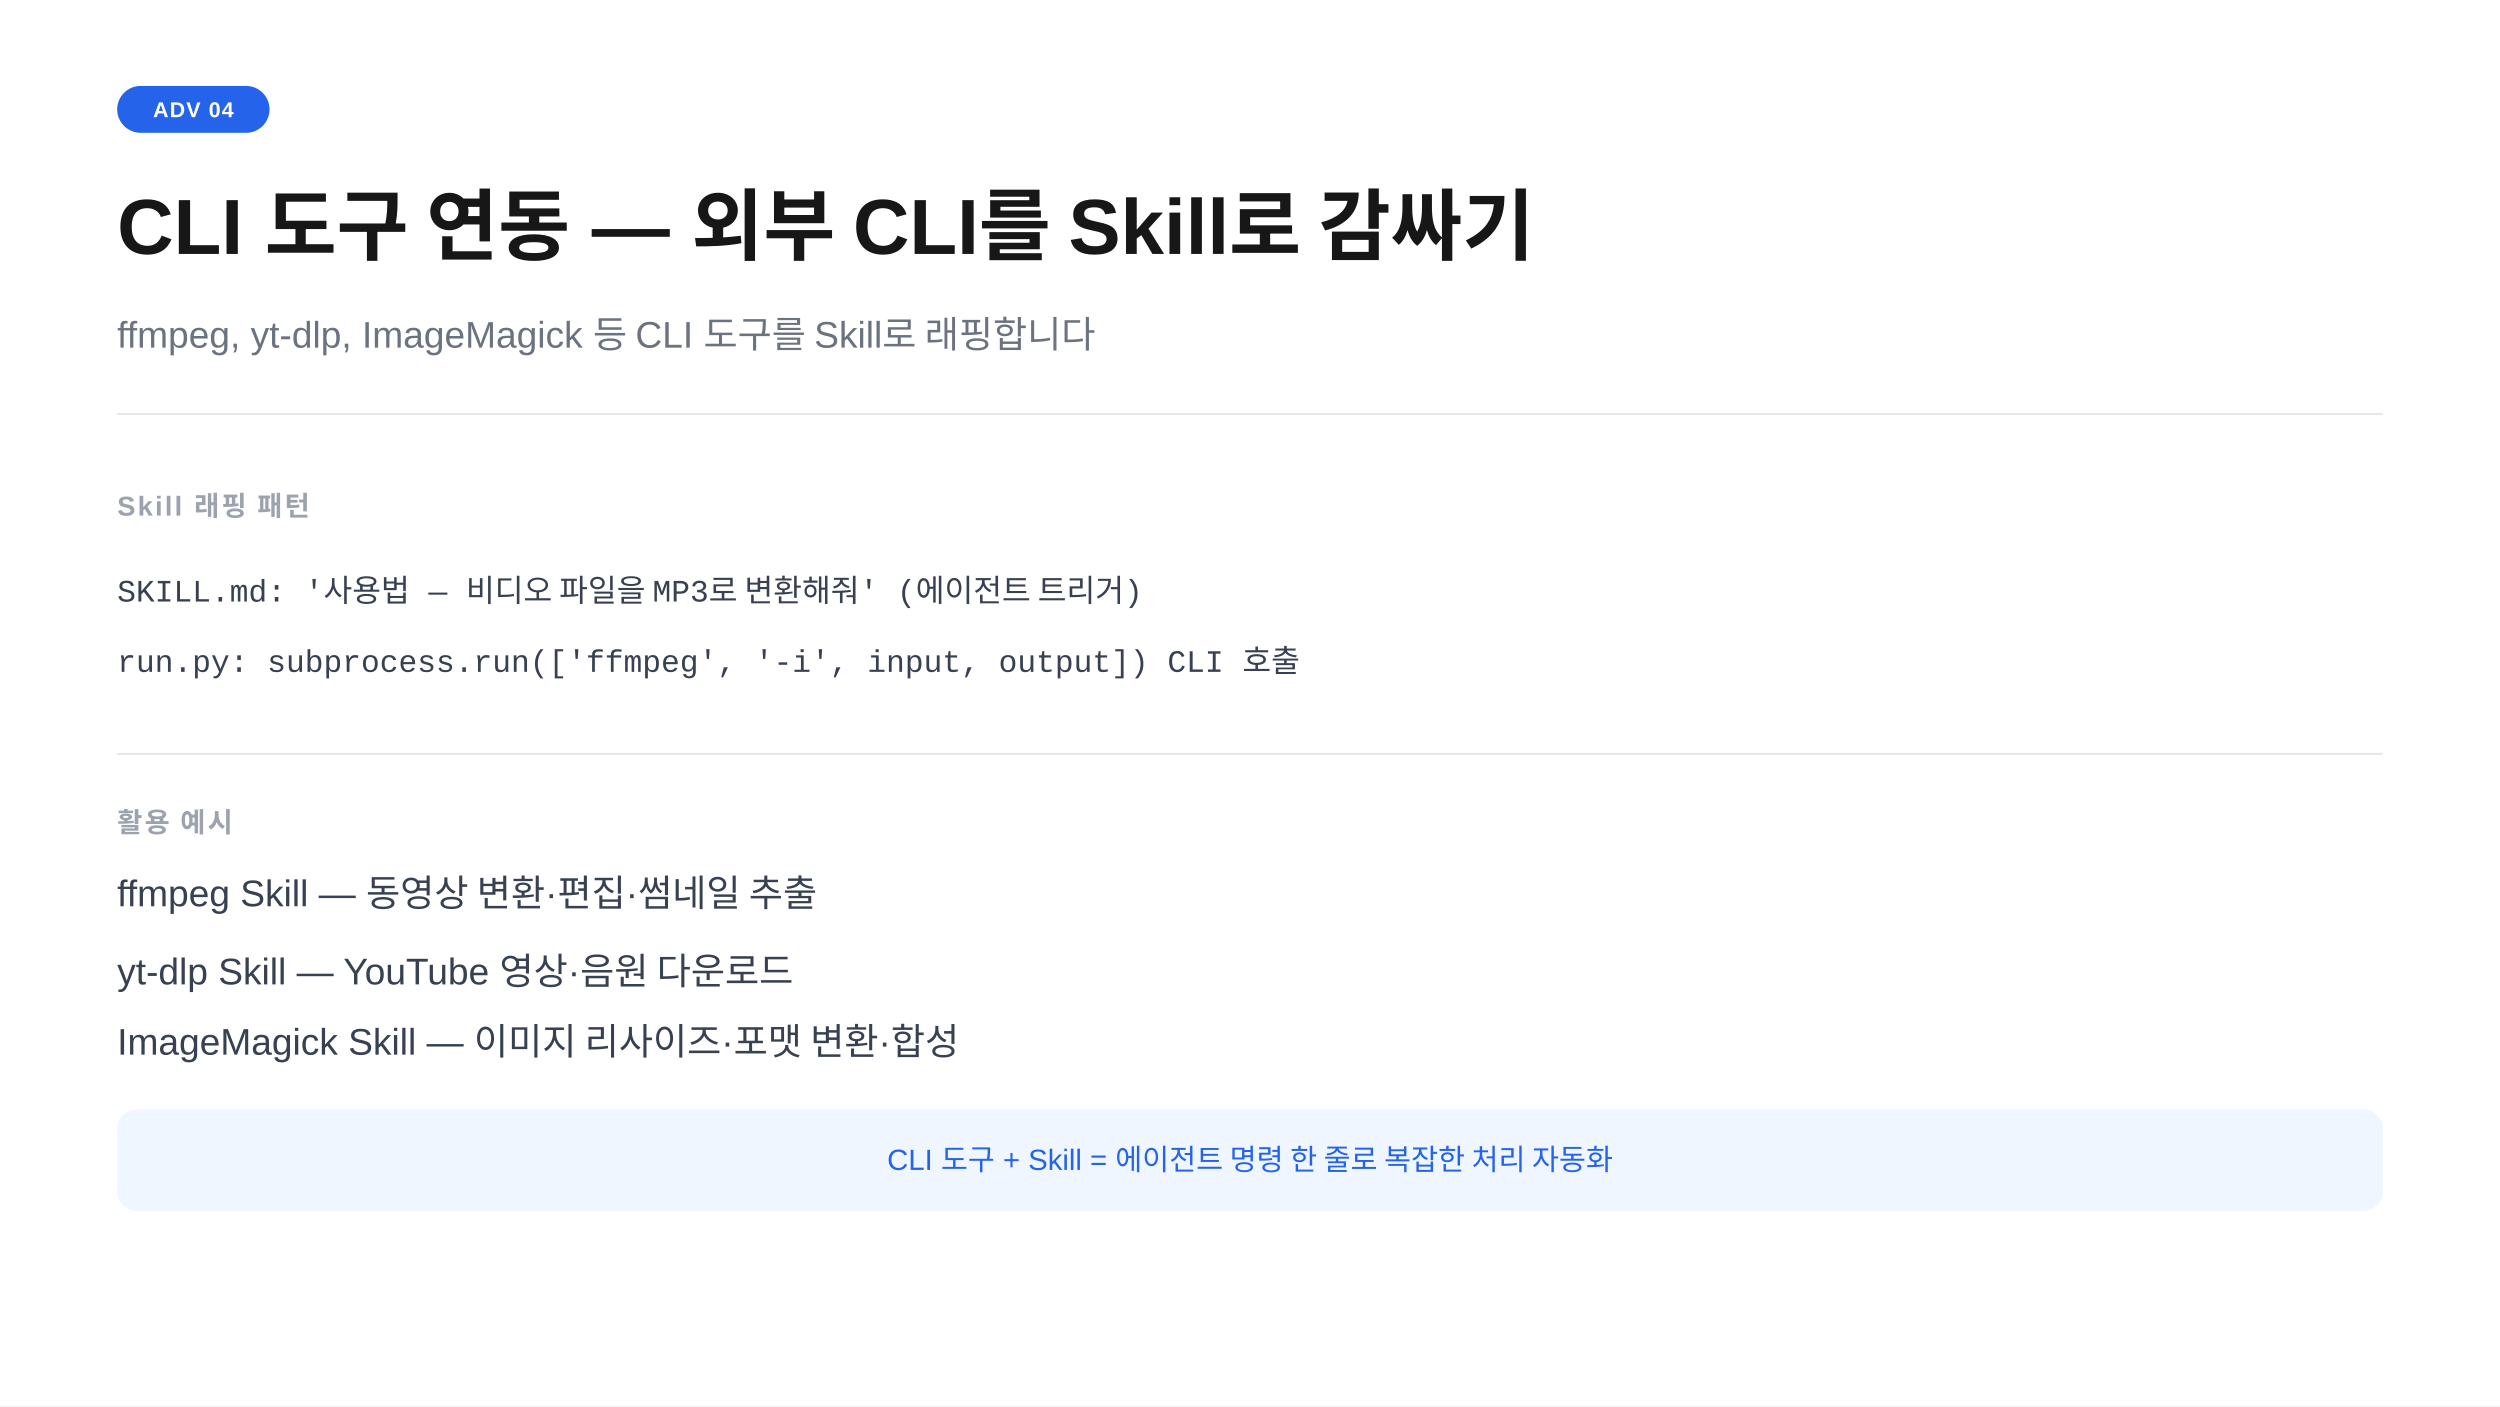
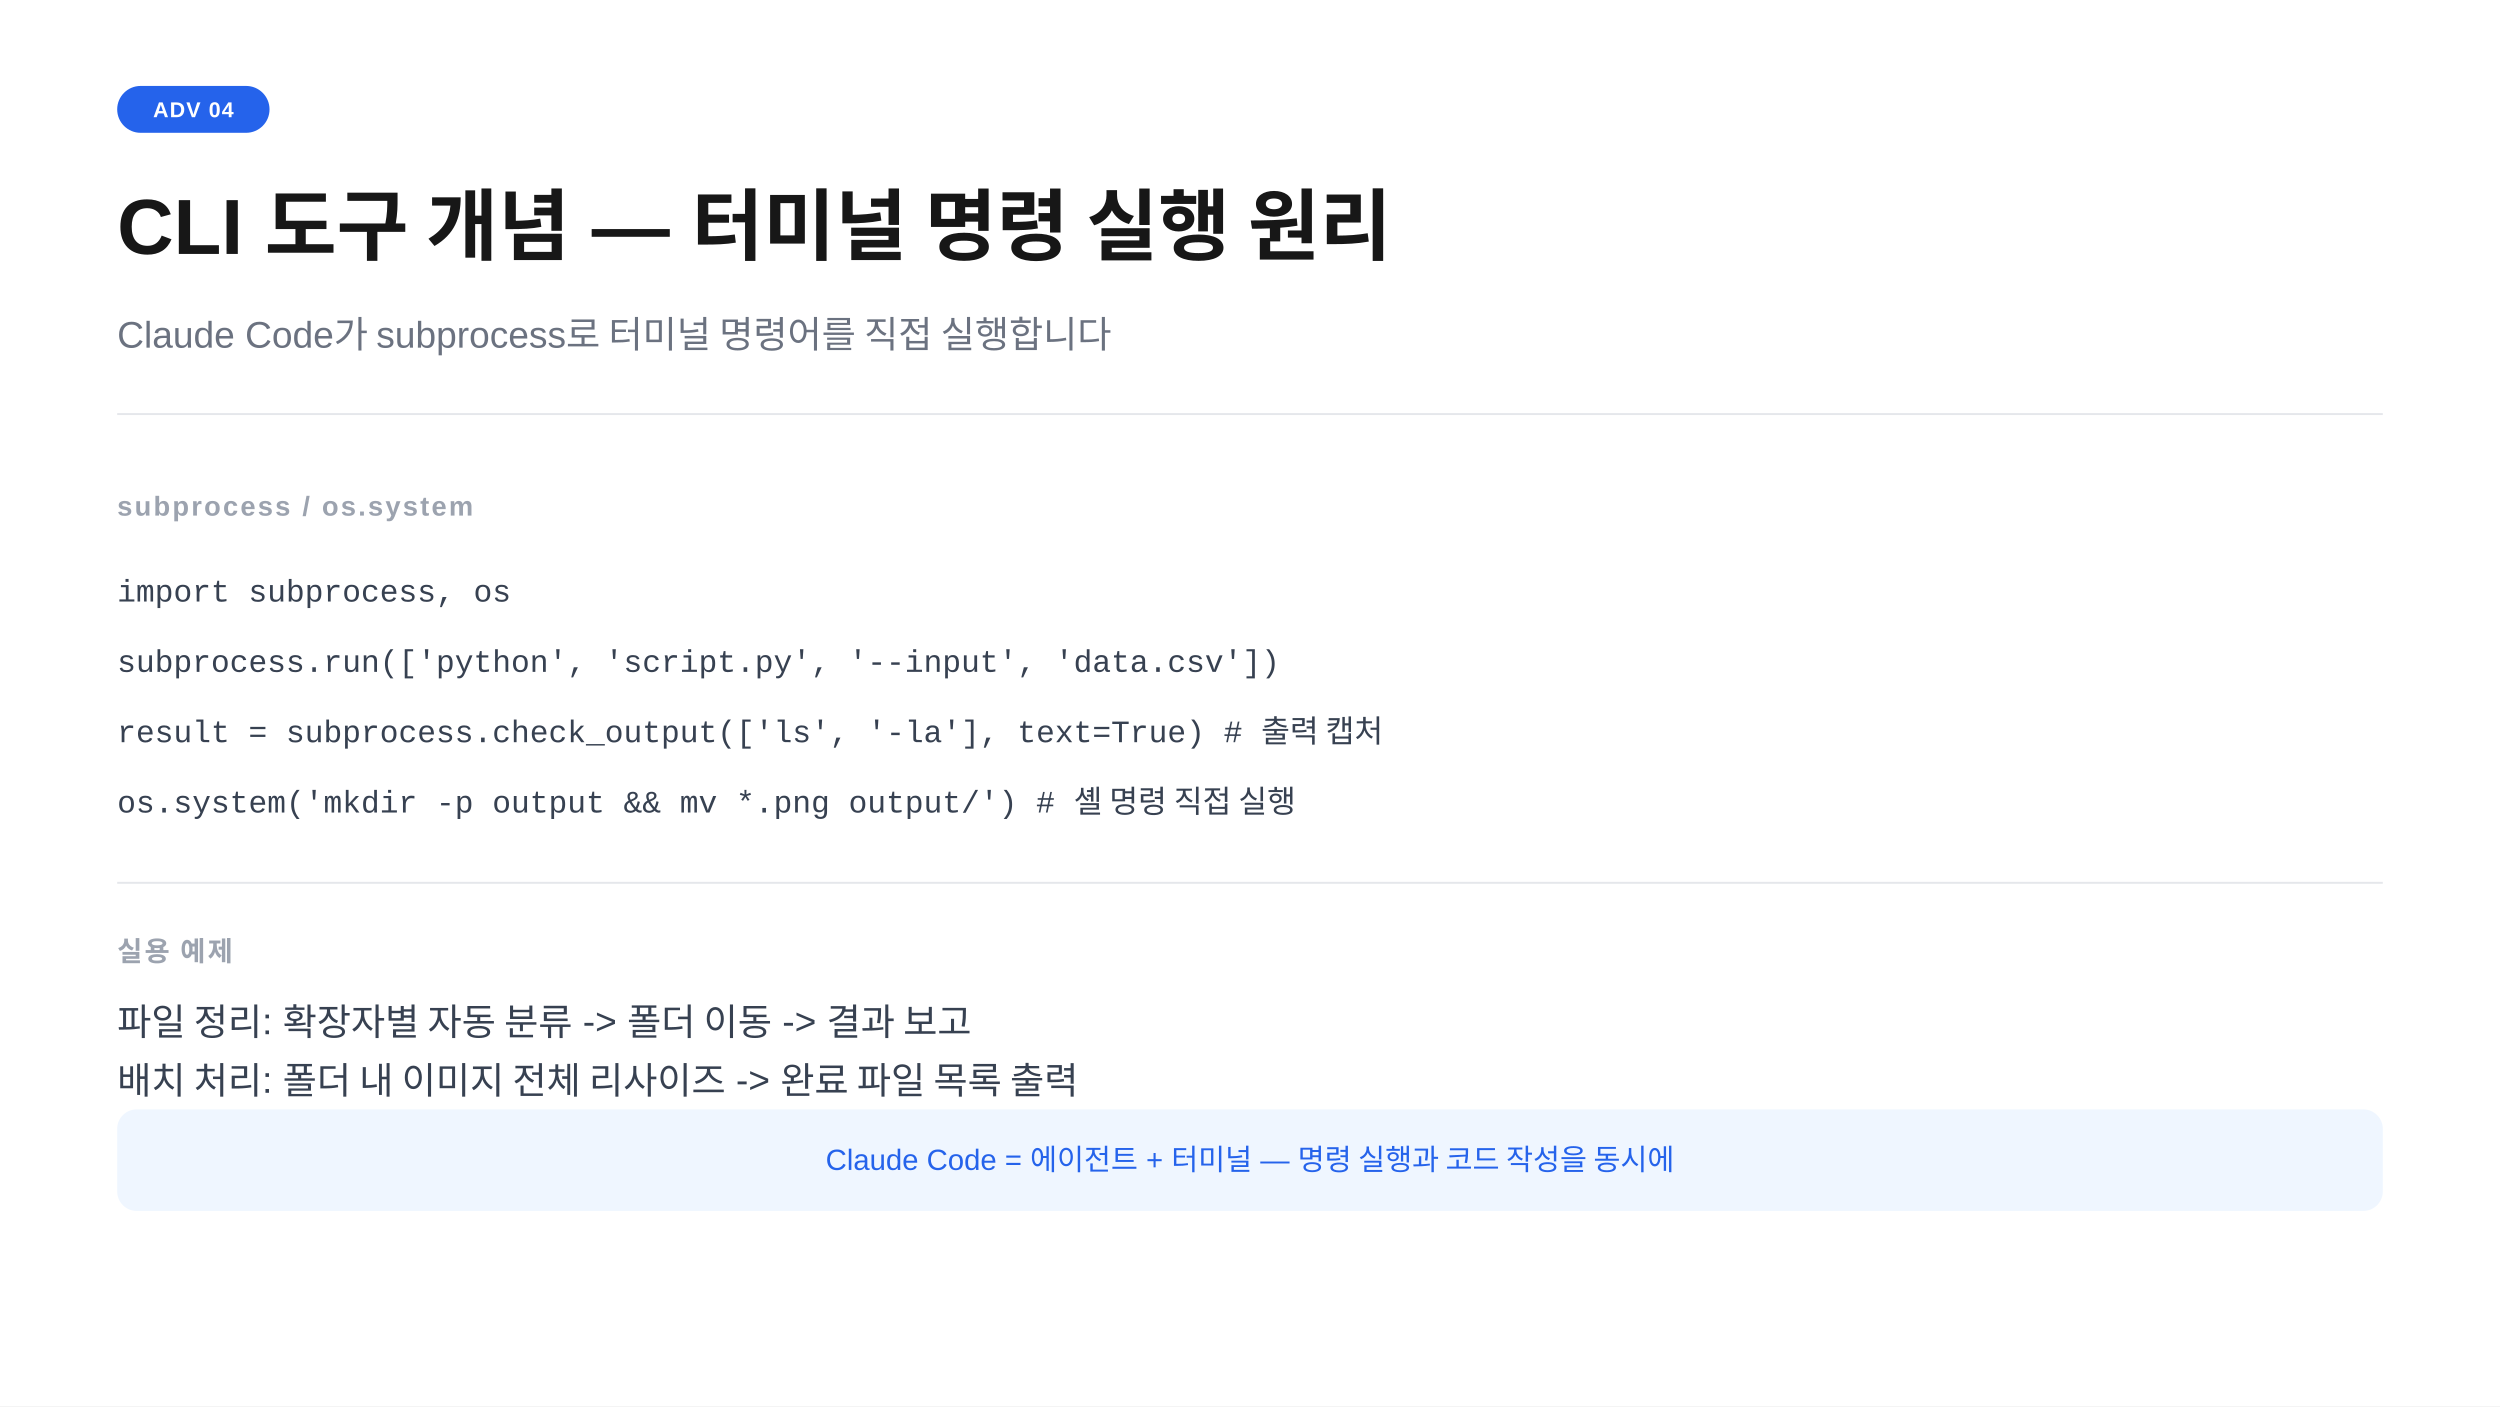
<svg xmlns="http://www.w3.org/2000/svg" width="1280" height="720" viewBox="0 0 1280 720">
  <rect width="1280" height="720" fill="#ffffff" />
  <rect x="60" y="44" width="78" height="24" rx="12" fill="#2563eb" />
  <text x="99" y="60" text-anchor="middle" font-family="-apple-system,BlinkMacSystemFont,'Segoe UI',Arial,sans-serif" font-size="11" font-weight="700" fill="#ffffff" letter-spacing="0.05em">ADV 04</text>
-   <text x="60" y="130" font-family="-apple-system,BlinkMacSystemFont,'Segoe UI',Arial,sans-serif" font-size="40" font-weight="700" fill="#171717">CLI 도구 연동  —  외부 CLI를 Skill로 감싸기</text>
-   <text x="60" y="178" font-family="-apple-system,BlinkMacSystemFont,'Segoe UI',Arial,sans-serif" font-size="19" fill="#6b7280">ffmpeg, yt-dlp, ImageMagick 등 CLI 도구를 Skill로 래핑합니다</text>
+   <text x="60" y="130" font-family="-apple-system,BlinkMacSystemFont,'Segoe UI',Arial,sans-serif" font-size="40" font-weight="700" fill="#171717">CLI 도구 개념  —  터미널 명령 실행 원리</text>
+   <text x="60" y="178" font-family="-apple-system,BlinkMacSystemFont,'Segoe UI',Arial,sans-serif" font-size="19" fill="#6b7280">Claude Code가 subprocess로 터미널 명령어를 직접 실행합니다</text>
  <line x1="60" y1="212" x2="1220" y2="212" stroke="#e5e7eb" stroke-width="1" />
-   <text x="60" y="264" font-family="-apple-system,BlinkMacSystemFont,'Segoe UI',Arial,sans-serif" font-size="14" font-weight="600" fill="#9ca3af" letter-spacing="0.08em">Skill 래핑 패턴</text>
-   <text x="60" y="308" font-family="'Courier New',Courier,monospace" font-size="16" fill="#374151">SKILL.md: '사용법 — 비디오 파일을 MP3로 변환해줘'  (에이전트 트리거)</text>
-   <text x="60" y="344" font-family="'Courier New',Courier,monospace" font-size="16" fill="#374151">run.py:  subprocess.run(['ffmpeg', '-i', input, output])  CLI 호출</text>
-   <line x1="60" y1="386" x2="1220" y2="386" stroke="#e5e7eb" stroke-width="1" />
-   <text x="60" y="426" font-family="-apple-system,BlinkMacSystemFont,'Segoe UI',Arial,sans-serif" font-size="14" font-weight="600" fill="#9ca3af" letter-spacing="0.08em">활용 예시</text>
-   <text x="60" y="464" font-family="-apple-system,BlinkMacSystemFont,'Segoe UI',Arial,sans-serif" font-size="19" fill="#374151">ffmpeg Skill     —  동영상 변환·편집·썸네일 추출</text>
-   <text x="60" y="504" font-family="-apple-system,BlinkMacSystemFont,'Segoe UI',Arial,sans-serif" font-size="19" fill="#374151">yt-dlp Skill     —  YouTube 영상·음원 다운로드</text>
-   <text x="60" y="540" font-family="-apple-system,BlinkMacSystemFont,'Segoe UI',Arial,sans-serif" font-size="19" fill="#374151">ImageMagick Skill  —  이미지 리사이즈·포맷 변환·합성</text>
+   <text x="60" y="264" font-family="-apple-system,BlinkMacSystemFont,'Segoe UI',Arial,sans-serif" font-size="14" font-weight="600" fill="#9ca3af" letter-spacing="0.08em">subprocess  /  os.system</text>
+   <text x="60" y="308" font-family="'Courier New',Courier,monospace" font-size="16" fill="#374151">import subprocess, os</text>
+   <text x="60" y="344" font-family="'Courier New',Courier,monospace" font-size="16" fill="#374151">subprocess.run(['python', 'script.py', '--input', 'data.csv'])</text>
+   <text x="60" y="380" font-family="'Courier New',Courier,monospace" font-size="16" fill="#374151">result = subprocess.check_output(['ls', '-la'], text=True)  # 출력 캡처</text>
+   <text x="60" y="416" font-family="'Courier New',Courier,monospace" font-size="16" fill="#374151">os.system('mkdir -p output &amp;&amp; mv *.png output/')  # 셸 명령 직접 실행</text>
+   <line x1="60" y1="452" x2="1220" y2="452" stroke="#e5e7eb" stroke-width="1" />
+   <text x="60" y="492" font-family="-apple-system,BlinkMacSystemFont,'Segoe UI',Arial,sans-serif" font-size="14" font-weight="600" fill="#9ca3af" letter-spacing="0.08em">실용 예제</text>
+   <text x="60" y="530" font-family="-apple-system,BlinkMacSystemFont,'Segoe UI',Arial,sans-serif" font-size="19" fill="#374151">파일 정리:  확장자별 자동 분류  -&gt;  폴더 이동  -&gt;  결과 보고</text>
+   <text x="60" y="560" font-family="-apple-system,BlinkMacSystemFont,'Segoe UI',Arial,sans-serif" font-size="19" fill="#374151">배치 처리:  폴더 내 이미지 전체 리사이즈  -&gt;  완료 파일 목록 출력</text>
  <rect x="60" y="568" width="1160" height="52" rx="10" fill="#eff6ff" />
-   <text x="640" y="599" text-anchor="middle" font-family="-apple-system,BlinkMacSystemFont,'Segoe UI',Arial,sans-serif" font-size="15" fill="#2563eb">CLI 도구 + Skill = 에이전트 명령 한 줄로 복잡한 처리 자동화</text>
+   <text x="640" y="599" text-anchor="middle" font-family="-apple-system,BlinkMacSystemFont,'Segoe UI',Arial,sans-serif" font-size="15" fill="#2563eb">Claude Code = 에이전트 + 터미널 — 명령 실행과 코드 작성을 동시에</text>
</svg>
